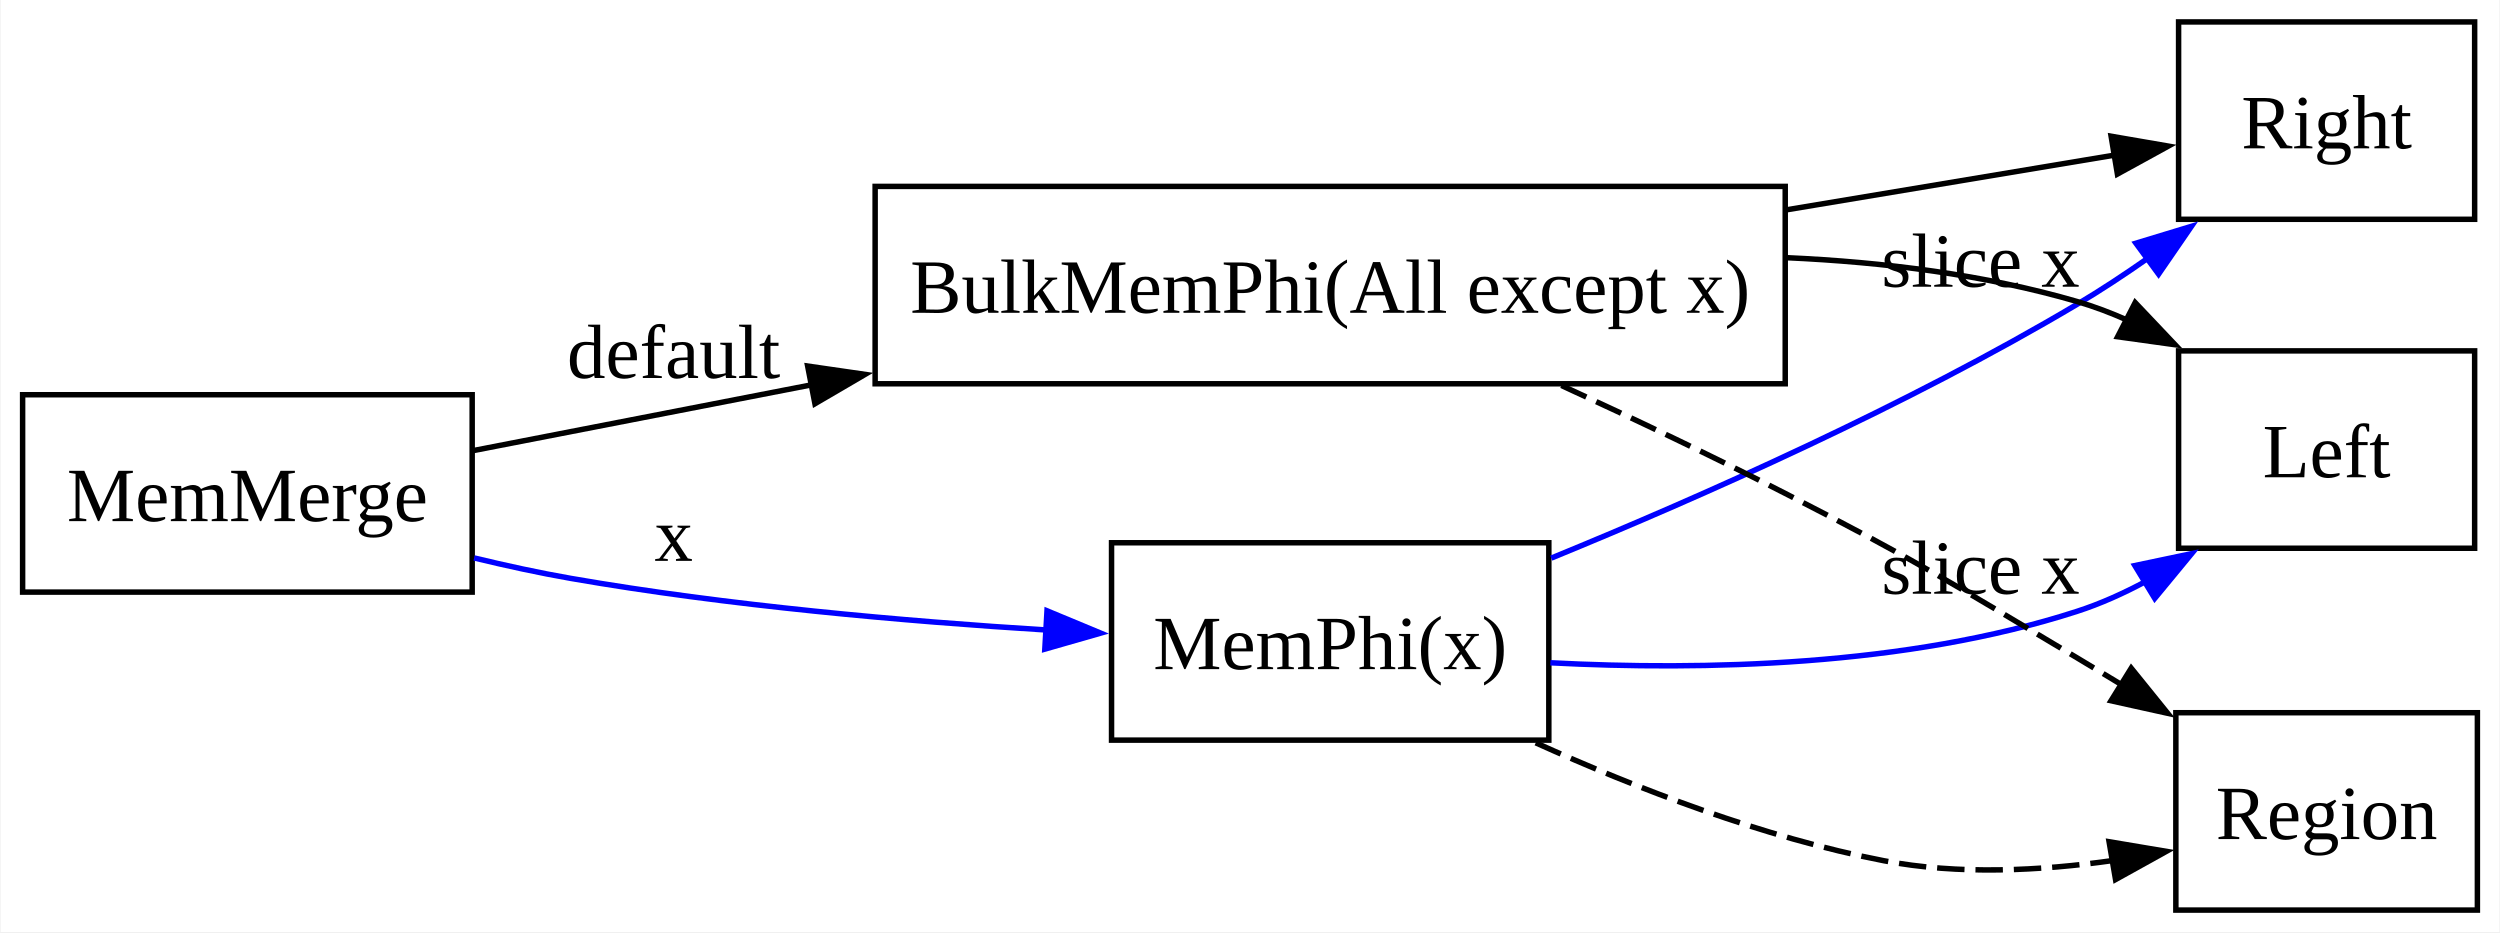
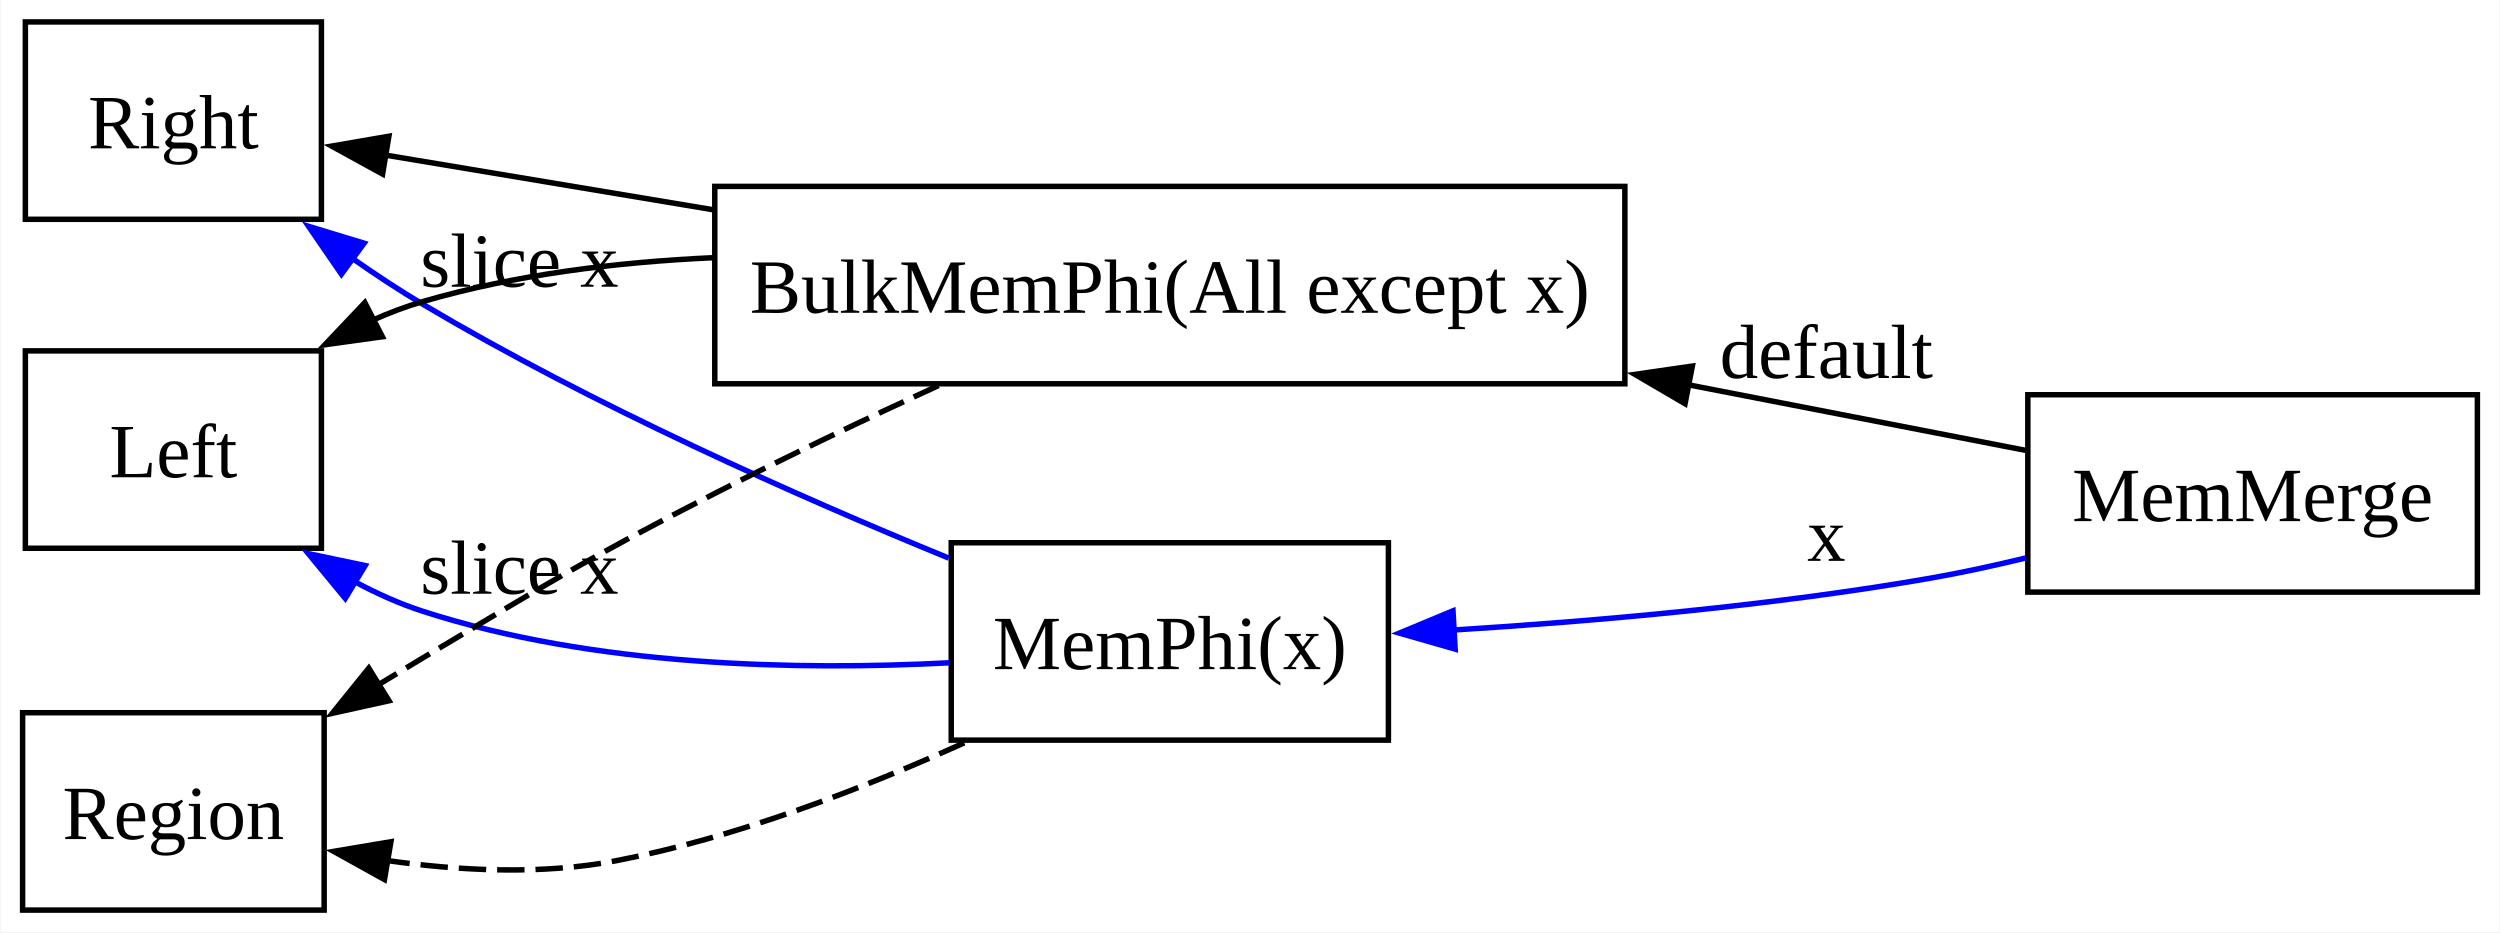
<svg xmlns="http://www.w3.org/2000/svg" width="456pt" height="170pt" viewBox="0.00 0.00 455.75 170.00">
  <g id="graph0" class="graph" transform="scale(1 1) rotate(0) translate(4 166)">
    <polygon fill="white" stroke="none" points="-4,4 -4,-166 451.75,-166 451.75,4 -4,4" />
    <g id="node1" class="node">
-       <polygon fill="none" stroke="black" points="278.38,-67 198.62,-67 198.62,-31 278.38,-31 278.38,-67" />
-       <text text-anchor="middle" x="238.5" y="-43.95" font-family="Times New Roman,serif" font-size="14.00">MemPhi(x)</text>
+       <polygon fill="none" stroke="black" points="249.12,-67 169.38,-67 169.38,-31 249.12,-31 249.12,-67" />
+       <text text-anchor="middle" x="209.25" y="-43.95" font-family="Times New Roman,serif" font-size="14.00">MemPhi(x)</text>
    </g>
    <g id="node3" class="node">
-       <polygon fill="none" stroke="black" points="447.25,-102 393.25,-102 393.25,-66 447.25,-66 447.25,-102" />
-       <text text-anchor="middle" x="420.25" y="-78.95" font-family="Times New Roman,serif" font-size="14.00">Left</text>
+       <polygon fill="none" stroke="black" points="54.5,-102 0.5,-102 0.5,-66 54.5,-66 54.5,-102" />
+       <text text-anchor="middle" x="27.5" y="-78.95" font-family="Times New Roman,serif" font-size="14.00">Left</text>
    </g>
    <g id="edge1" class="edge">
-       <path fill="none" stroke="blue" d="M278.66,-45.11C306.2,-43.68 343.56,-44.4 374.75,-54.5 378.99,-55.87 383.21,-57.77 387.27,-59.95" />
-       <polygon fill="blue" stroke="blue" points="385.27,-62.84 395.64,-65.02 388.9,-56.85 385.27,-62.84" />
-       <text text-anchor="middle" x="357.12" y="-57.7" font-family="Times New Roman,serif" font-size="14.00">slice x</text>
+       <path fill="none" stroke="blue" d="M169.09,-45.11C141.55,-43.68 104.19,-44.4 73,-54.5 68.76,-55.87 64.54,-57.77 60.48,-59.95" />
+       <polygon fill="blue" stroke="blue" points="58.85,-56.85 52.11,-65.02 62.48,-62.84 58.85,-56.85" />
+       <text text-anchor="middle" x="90.62" y="-57.7" font-family="Times New Roman,serif" font-size="14.00">slice x</text>
    </g>
    <g id="node4" class="node">
-       <polygon fill="none" stroke="black" points="447.25,-162 393.25,-162 393.25,-126 447.25,-126 447.25,-162" />
-       <text text-anchor="middle" x="420.25" y="-138.95" font-family="Times New Roman,serif" font-size="14.00">Right</text>
+       <polygon fill="none" stroke="black" points="54.5,-162 0.5,-162 0.5,-126 54.5,-126 54.5,-162" />
+       <text text-anchor="middle" x="27.5" y="-138.95" font-family="Times New Roman,serif" font-size="14.00">Right</text>
    </g>
    <g id="edge2" class="edge">
-       <path fill="none" stroke="blue" d="M278.82,-64.2C306.43,-75.51 343.81,-92.12 374.75,-110.5 379.08,-113.07 383.48,-115.98 387.76,-118.98" />
-       <polygon fill="blue" stroke="blue" points="385.46,-121.64 395.6,-124.72 389.6,-115.99 385.46,-121.64" />
-       <text text-anchor="middle" x="357.12" y="-113.7" font-family="Times New Roman,serif" font-size="14.00">slice x</text>
+       <path fill="none" stroke="blue" d="M168.93,-64.2C141.32,-75.51 103.94,-92.12 73,-110.5 68.67,-113.07 64.27,-115.98 59.99,-118.98" />
+       <polygon fill="blue" stroke="blue" points="58.15,-115.99 52.15,-124.72 62.29,-121.64 58.15,-115.99" />
+       <text text-anchor="middle" x="90.62" y="-113.7" font-family="Times New Roman,serif" font-size="14.00">slice x</text>
    </g>
    <g id="node5" class="node">
-       <polygon fill="none" stroke="black" points="447.75,-36 392.75,-36 392.75,0 447.75,0 447.75,-36" />
-       <text text-anchor="middle" x="420.25" y="-12.95" font-family="Times New Roman,serif" font-size="14.00">Region</text>
+       <polygon fill="none" stroke="black" points="55,-36 0,-36 0,0 55,0 55,-36" />
+       <text text-anchor="middle" x="27.5" y="-12.95" font-family="Times New Roman,serif" font-size="14.00">Region</text>
    </g>
    <g id="edge5" class="edge">
-       <path fill="none" stroke="black" stroke-dasharray="5,2" d="M275.99,-30.51C294.51,-22.15 317.65,-13.21 339.5,-9 353.05,-6.39 368.04,-7.15 381.34,-9.05" />
-       <polygon fill="black" stroke="black" points="380.57,-12.47 391.02,-10.71 381.75,-5.57 380.57,-12.47" />
+       <path fill="none" stroke="black" stroke-dasharray="5,2" d="M171.76,-30.51C153.24,-22.15 130.1,-13.21 108.25,-9 94.7,-6.39 79.71,-7.15 66.41,-9.05" />
+       <polygon fill="black" stroke="black" points="66,-5.57 56.73,-10.71 67.18,-12.47 66,-5.57" />
    </g>
    <g id="node2" class="node">
-       <polygon fill="none" stroke="black" points="321.5,-132 155.5,-132 155.5,-96 321.5,-96 321.5,-132" />
-       <text text-anchor="middle" x="238.5" y="-108.95" font-family="Times New Roman,serif" font-size="14.00">BulkMemPhi(All except x)</text>
+       <polygon fill="none" stroke="black" points="292.25,-132 126.25,-132 126.25,-96 292.25,-96 292.25,-132" />
+       <text text-anchor="middle" x="209.25" y="-108.95" font-family="Times New Roman,serif" font-size="14.00">BulkMemPhi(All except x)</text>
    </g>
    <g id="edge3" class="edge">
-       <path fill="none" stroke="black" d="M321.72,-119C339.48,-118.2 357.95,-115.9 374.75,-111 377.84,-110.1 380.93,-108.93 383.97,-107.57" />
-       <polygon fill="black" stroke="black" points="385.33,-110.81 392.62,-103.12 382.13,-104.58 385.33,-110.81" />
+       <path fill="none" stroke="black" d="M126.03,-119C108.27,-118.2 89.8,-115.9 73,-111 69.91,-110.1 66.82,-108.93 63.78,-107.57" />
+       <polygon fill="black" stroke="black" points="65.62,-104.58 55.13,-103.12 62.42,-110.81 65.62,-104.58" />
    </g>
    <g id="edge4" class="edge">
-       <path fill="none" stroke="black" d="M321.75,-127.73C342.83,-131.25 364.47,-134.86 382,-137.78" />
-       <polygon fill="black" stroke="black" points="380.94,-141.15 391.38,-139.35 382.09,-134.25 380.94,-141.15" />
+       <path fill="none" stroke="black" d="M126,-127.73C104.92,-131.25 83.28,-134.86 65.75,-137.78" />
+       <polygon fill="black" stroke="black" points="65.66,-134.25 56.37,-139.35 66.81,-141.15 65.66,-134.25" />
    </g>
    <g id="edge6" class="edge">
-       <path fill="none" stroke="black" stroke-dasharray="5,2" d="M280.68,-95.69C293.83,-89.64 308.37,-82.73 321.5,-76 345.68,-63.61 351.41,-59.9 374.75,-46 377.38,-44.43 380.08,-42.8 382.8,-41.14" />
-       <polygon fill="black" stroke="black" points="384.61,-44.13 391.27,-35.89 380.92,-38.18 384.61,-44.13" />
+       <path fill="none" stroke="black" stroke-dasharray="5,2" d="M167.07,-95.69C153.92,-89.64 139.38,-82.73 126.25,-76 102.07,-63.61 96.34,-59.9 73,-46 70.37,-44.43 67.67,-42.8 64.95,-41.14" />
+       <polygon fill="black" stroke="black" points="66.83,-38.18 56.48,-35.89 63.14,-44.13 66.83,-38.18" />
    </g>
    <g id="node6" class="node">
-       <polygon fill="none" stroke="black" points="82,-94 0,-94 0,-58 82,-58 82,-94" />
-       <text text-anchor="middle" x="41" y="-70.95" font-family="Times New Roman,serif" font-size="14.00">MemMerge</text>
+       <polygon fill="none" stroke="black" points="447.75,-94 365.75,-94 365.75,-58 447.75,-58 447.75,-94" />
+       <text text-anchor="middle" x="406.75" y="-70.95" font-family="Times New Roman,serif" font-size="14.00">MemMerge</text>
    </g>
    <g id="edge7" class="edge">
-       <path fill="none" stroke="blue" d="M82.36,-64.23C88.24,-62.81 94.25,-61.5 100,-60.5 128.58,-55.53 160.88,-52.69 186.99,-51.07" />
-       <polygon fill="blue" stroke="blue" points="186.85,-54.59 196.64,-50.52 186.45,-47.6 186.85,-54.59" />
-       <text text-anchor="middle" x="118.75" y="-63.7" font-family="Times New Roman,serif" font-size="14.00">x</text>
+       <path fill="none" stroke="blue" d="M365.39,-64.23C359.51,-62.81 353.5,-61.5 347.75,-60.5 319.17,-55.53 286.87,-52.69 260.76,-51.07" />
+       <polygon fill="blue" stroke="blue" points="261.3,-47.6 251.11,-50.52 260.9,-54.59 261.3,-47.6" />
+       <text text-anchor="middle" x="329" y="-63.7" font-family="Times New Roman,serif" font-size="14.00">x</text>
    </g>
    <g id="edge8" class="edge">
-       <path fill="none" stroke="black" d="M82.03,-83.78C100.1,-87.29 122.25,-91.6 144.12,-95.85" />
-       <polygon fill="black" stroke="black" points="143.19,-99.23 153.67,-97.71 144.52,-92.36 143.19,-99.23" />
-       <text text-anchor="middle" x="118.75" y="-97.06" font-family="Times New Roman,serif" font-size="14.00">default</text>
+       <path fill="none" stroke="black" d="M365.72,-83.78C347.65,-87.29 325.5,-91.6 303.63,-95.85" />
+       <polygon fill="black" stroke="black" points="303.23,-92.36 294.08,-97.71 304.56,-99.23 303.23,-92.36" />
+       <text text-anchor="middle" x="329" y="-97.06" font-family="Times New Roman,serif" font-size="14.00">default</text>
    </g>
  </g>
</svg>
